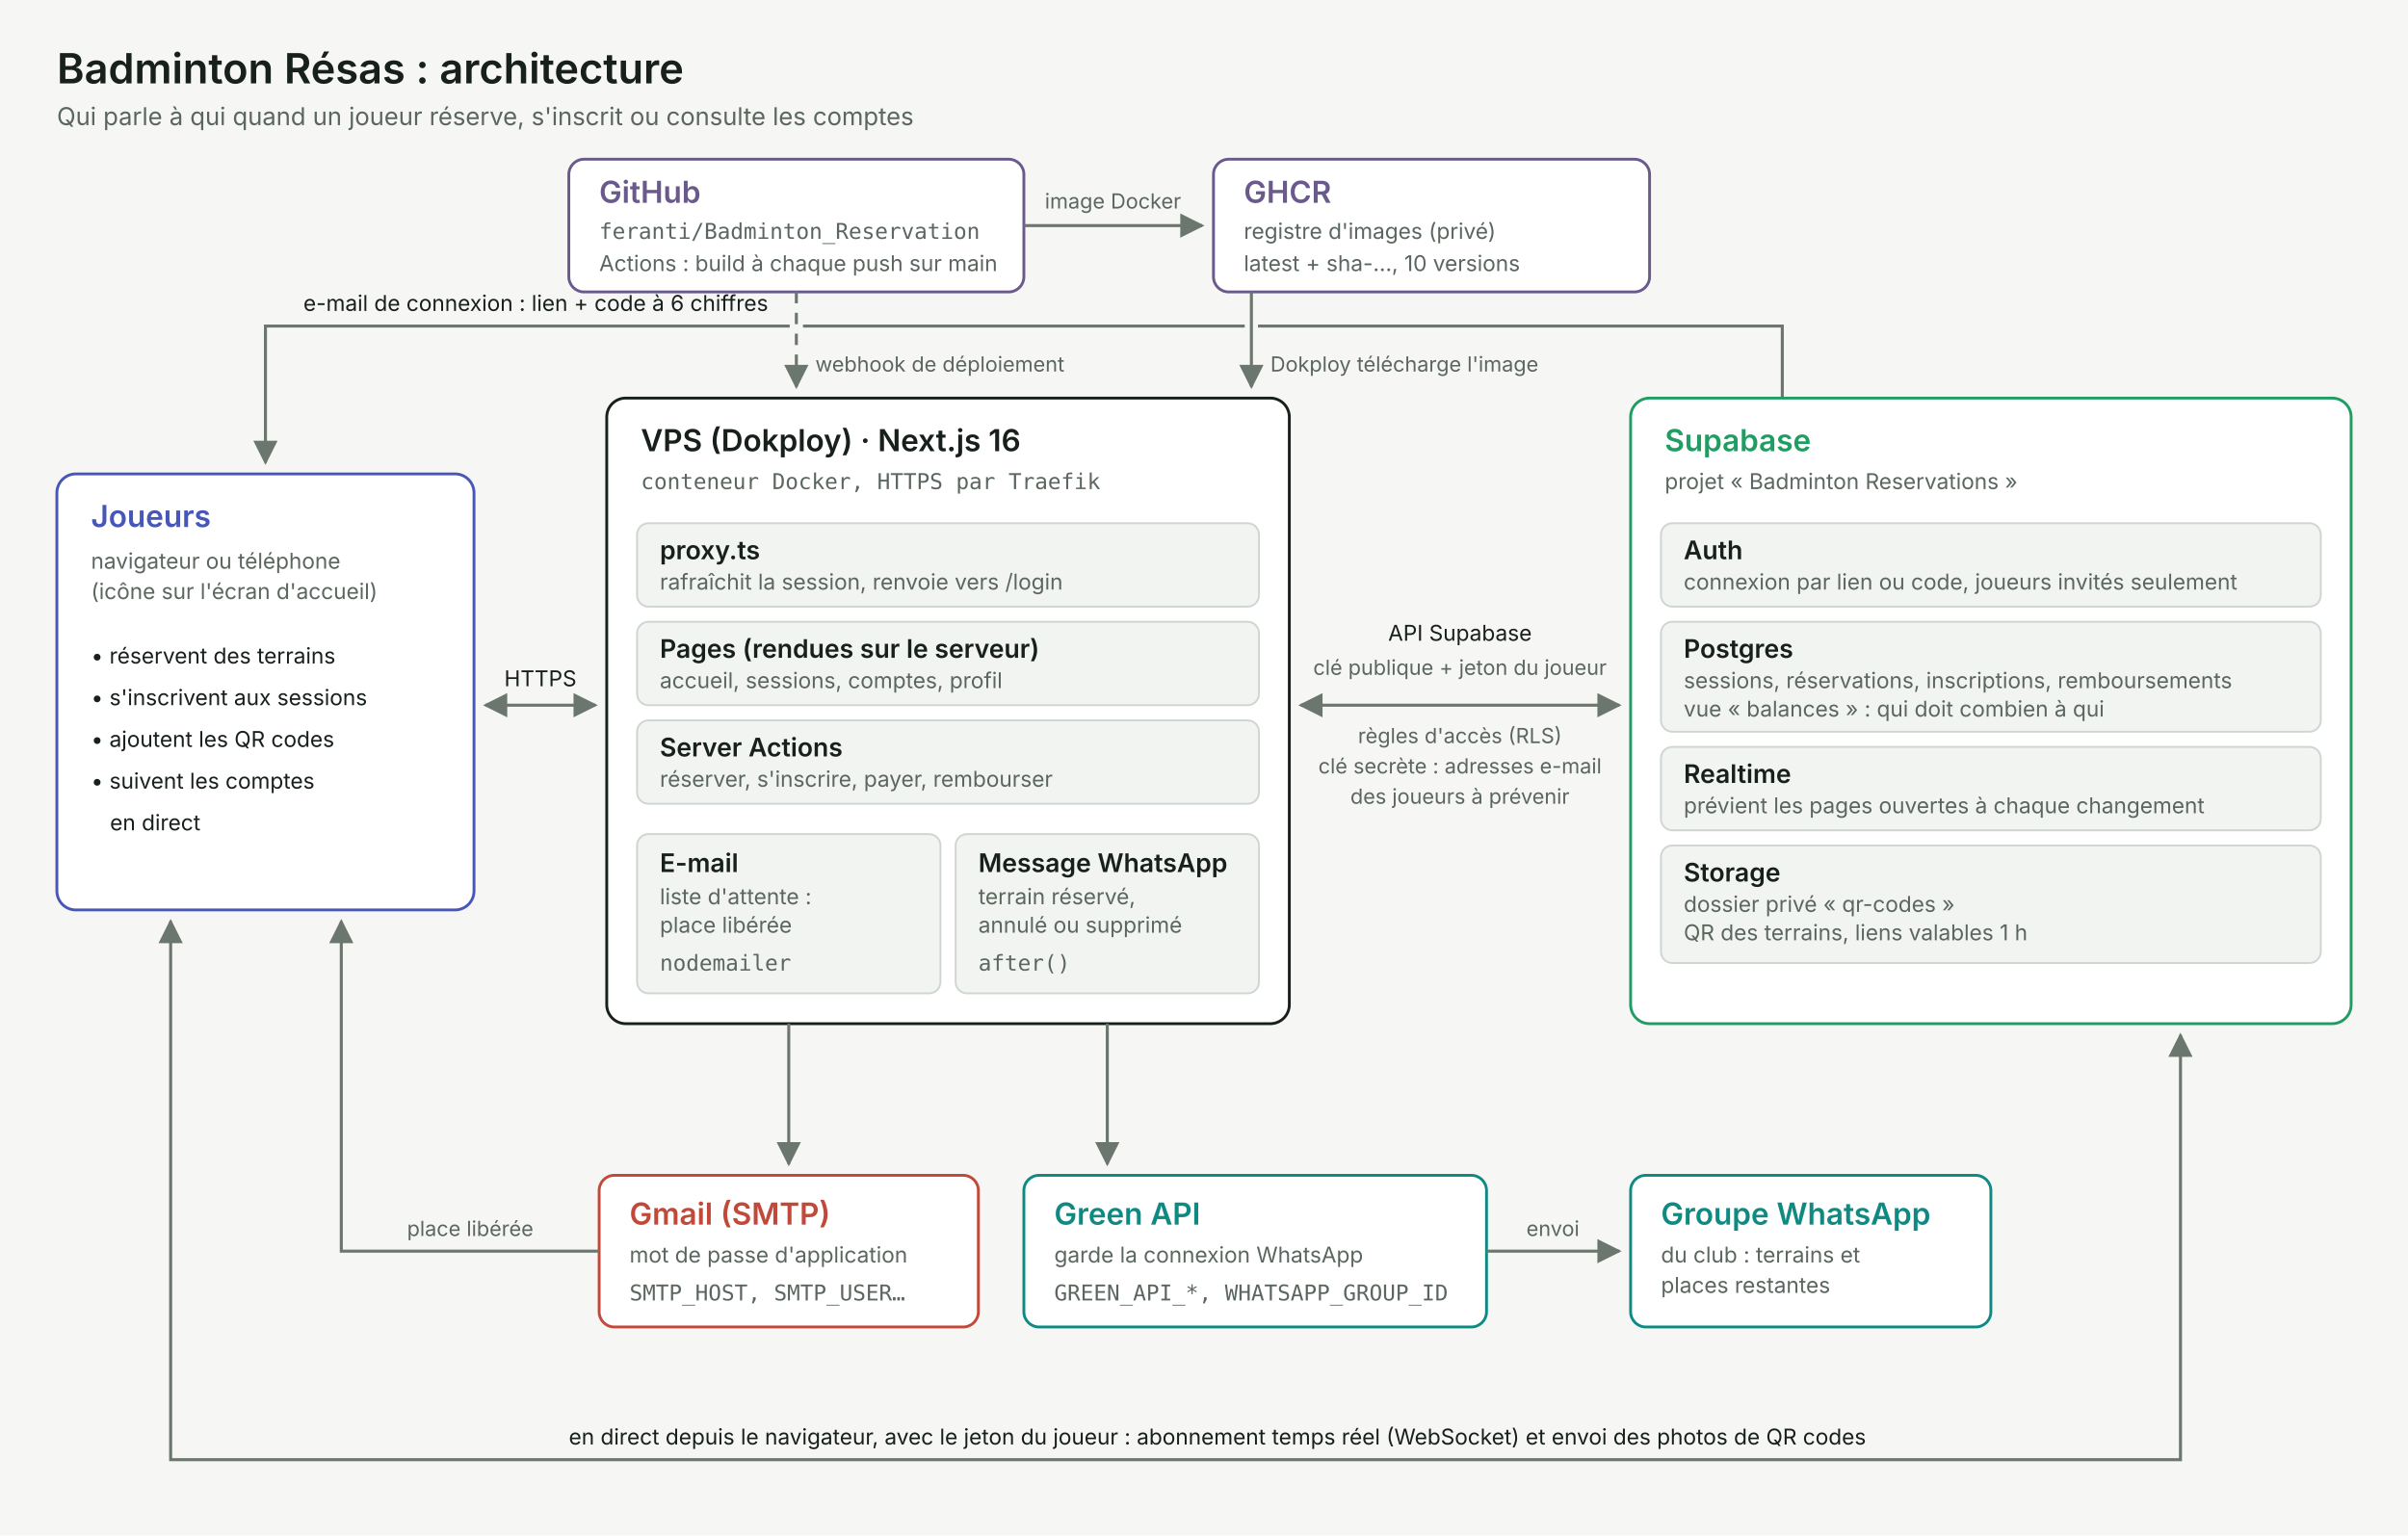
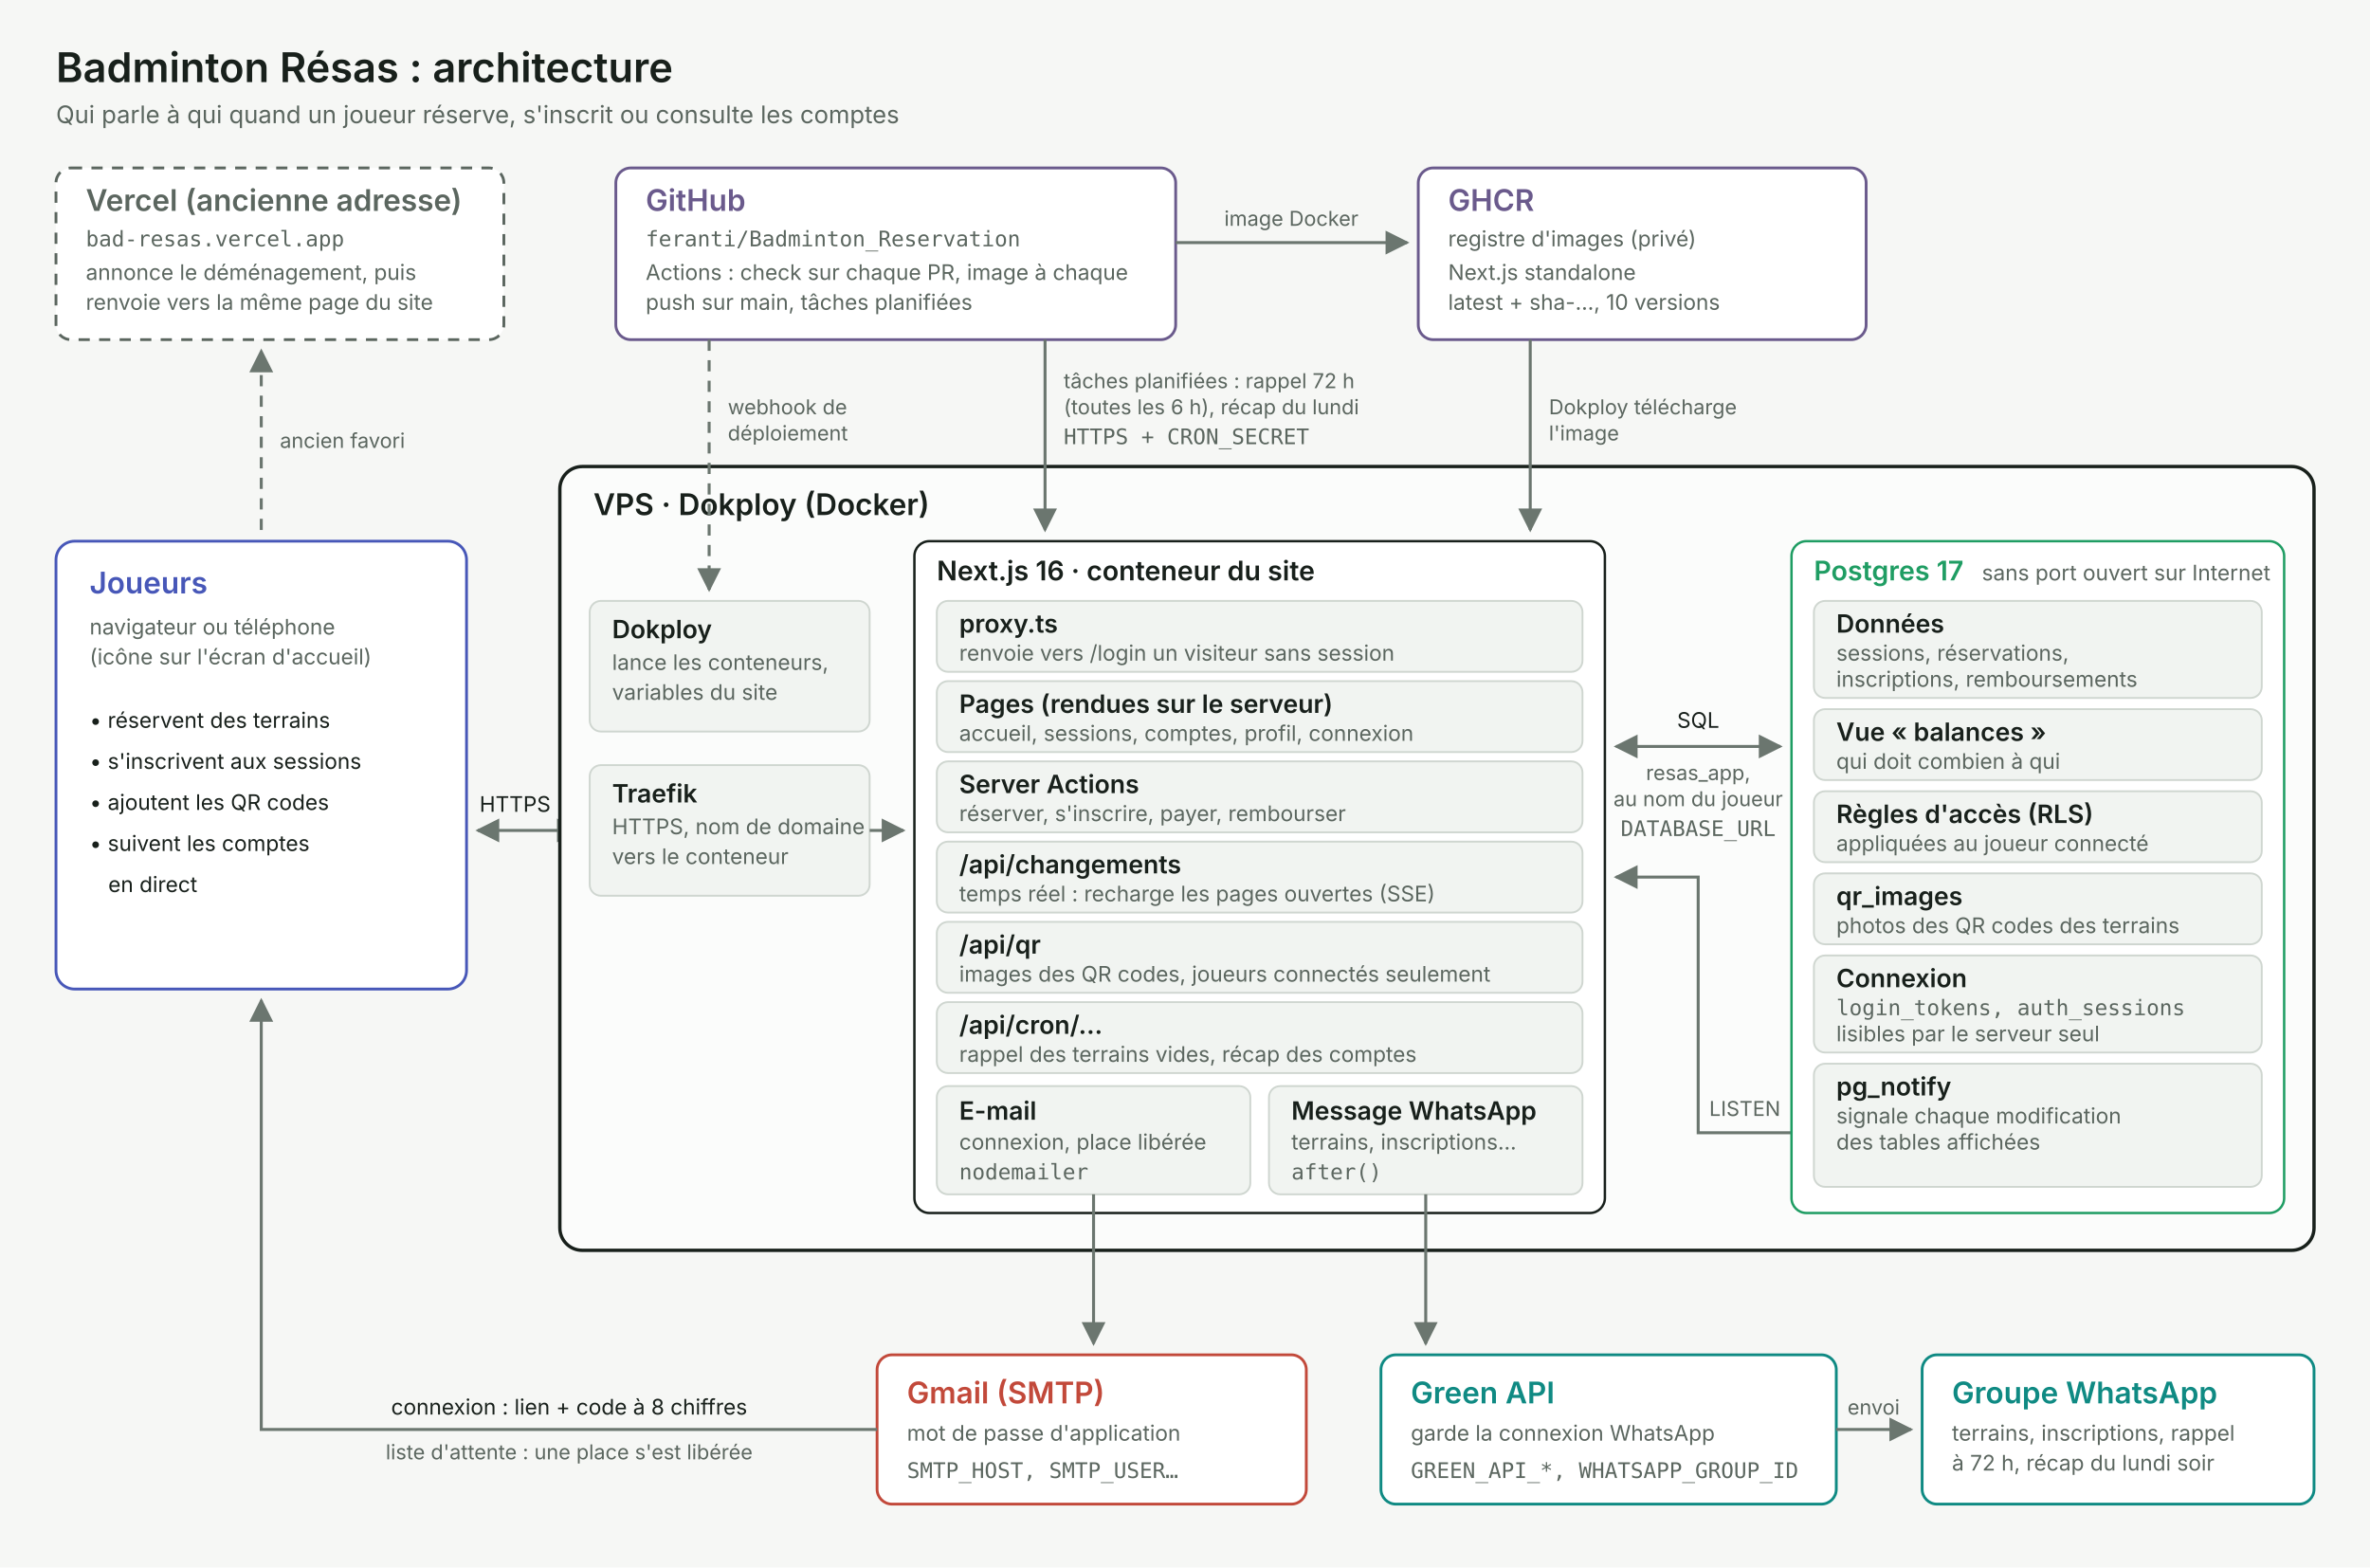
- <svg xmlns="http://www.w3.org/2000/svg" viewBox="0 0 1270 810" width="1270" height="810" role="img" aria-labelledby="t d" font-family="'IBM Plex Sans', system-ui, -apple-system, 'Segoe UI', sans-serif">
+ <svg xmlns="http://www.w3.org/2000/svg" viewBox="0 0 1270 840" width="1270" height="840" role="img" aria-labelledby="t d" font-family="'IBM Plex Sans', system-ui, -apple-system, 'Segoe UI', sans-serif">
  <defs>
    <style>
      .bg{fill:var(--d-bg,#f6f7f5)}
      .ttl{font-size:22px;font-weight:600;fill:var(--d-ink,#18201b)}
      .sub{font-size:13px;fill:var(--d-muted,#5b665f)}
      .box{fill:var(--d-card,#ffffff);stroke-width:1.5}
+       .vps{fill:var(--d-vps,#fbfcfb);stroke-width:1.8}
+       .cont{fill:var(--d-card,#ffffff);stroke-width:1.3}
      .inner{fill:var(--d-inner,#f1f4f1);stroke:var(--d-line,#cfd6d0);stroke-width:1}
      .h{font-size:16px;font-weight:600}
+       .h2{font-size:14.5px;font-weight:600}
      .n{font-size:13.5px;font-weight:600;fill:var(--d-ink,#18201b)}
      .s{font-size:11.5px;fill:var(--d-muted,#5b665f)}
      .m{font-family:'IBM Plex Mono',ui-monospace,Menlo,Consolas,monospace;font-size:11.5px;fill:var(--d-muted,#5b665f)}
      .lab{font-size:11.5px;fill:var(--d-ink,#18201b)}
      .lab2{font-size:11px;fill:var(--d-muted,#5b665f)}
      .wire{fill:none;stroke:var(--d-wire,#6b766f);stroke-width:1.6}
-       .gap{fill:none;stroke:var(--d-bg,#f6f7f5);stroke-width:7}
      .dash{stroke-dasharray:6 5}
      .ah{fill:var(--d-wire,#6b766f)}
      .c-user{stroke:var(--d-user,#4757b8)} .t-user{fill:var(--d-user,#4757b8)}
-       .c-vercel{stroke:var(--d-ink,#18201b)} .t-vercel{fill:var(--d-ink,#18201b)}
-       .c-supa{stroke:var(--d-supa,#1f9d63)} .t-supa{fill:var(--d-supa,#1f9d63)}
+       .c-vps{stroke:var(--d-ink,#18201b)} .t-vps{fill:var(--d-ink,#18201b)}
+       .c-db{stroke:var(--d-db,#1f9d63)} .t-db{fill:var(--d-db,#1f9d63)}
      .c-mail{stroke:var(--d-mail,#c2493a)} .t-mail{fill:var(--d-mail,#c2493a)}
      .c-wa{stroke:var(--d-wa,#0f8a83)} .t-wa{fill:var(--d-wa,#0f8a83)}
      .c-git{stroke:var(--d-git,#6a5a8c)} .t-git{fill:var(--d-git,#6a5a8c)}
+       .c-old{stroke:var(--d-muted,#5b665f)} .t-old{fill:var(--d-muted,#5b665f)}
    </style>
    <marker id="a" viewBox="0 0 10 10" refX="9" refY="5" markerWidth="8" markerHeight="8" orient="auto-start-reverse">
      <path class="ah" d="M0,0 L10,5 L0,10 z" />
    </marker>
  </defs>
-   <rect class="bg" x="0" y="0" width="1270" height="810" />
+   <rect class="bg" x="0" y="0" width="1270" height="840" />
  <text class="ttl" x="30" y="44">Badminton Résas : architecture</text>
  <text class="sub" x="30" y="66">Qui parle à qui quand un joueur réserve, s'inscrit ou consulte les comptes</text>
-   <rect class="box c-git" x="300" y="84" width="240" height="70" rx="8" />
-   <text class="h t-git" x="316" y="107">GitHub</text>
-   <text class="m" x="316" y="126">feranti/Badminton_Reservation</text>
-   <text class="s" x="316" y="143">Actions : build à chaque push sur main</text>
-   <rect class="box c-git" x="640" y="84" width="230" height="70" rx="8" />
-   <text class="h t-git" x="656" y="107">GHCR</text>
-   <text class="s" x="656" y="126">registre d'images (privé)</text>
-   <text class="s" x="656" y="143">latest + sha-…, 10 versions</text>
-   <path class="wire" d="M540,119 H634" marker-end="url(#a)" />
-   <text class="lab2" x="587" y="110" text-anchor="middle">image Docker</text>
-   <path class="wire" d="M940,210 V172 H140 V244" marker-end="url(#a)" />
-   <text class="lab" x="160" y="164">e-mail de connexion : lien + code à 6 chiffres</text>
-   <path class="gap" d="M420,166 V178" />
-   <path class="wire dash" d="M420,154 V204" marker-end="url(#a)" />
-   <text class="lab2" x="430" y="196">webhook de déploiement</text>
-   <path class="gap" d="M660,166 V178" />
-   <path class="wire" d="M660,154 V204" marker-end="url(#a)" />
-   <text class="lab2" x="670" y="196">Dokploy télécharge l'image</text>
-   <rect class="box c-user" x="30" y="250" width="220" height="230" rx="10" />
-   <text class="h t-user" x="48" y="278">Joueurs</text>
-   <text class="s" x="48" y="300">navigateur ou téléphone</text>
-   <text class="s" x="48" y="316">(icône sur l'écran d'accueil)</text>
-   <text class="lab" x="48" y="350">• réservent des terrains</text>
-   <text class="lab" x="48" y="372">• s'inscrivent aux sessions</text>
-   <text class="lab" x="48" y="394">• ajoutent les QR codes</text>
-   <text class="lab" x="48" y="416">• suivent les comptes</text>
-   <text class="lab" x="58" y="438">en direct</text>
-   <path class="wire" d="M256,372 H314" marker-start="url(#a)" marker-end="url(#a)" />
-   <text class="lab" x="285" y="362" text-anchor="middle">HTTPS</text>
-   <rect class="box c-vercel" x="320" y="210" width="360" height="330" rx="10" />
-   <text class="h t-vercel" x="338" y="238">VPS (Dokploy) · Next.js 16</text>
-   <text class="m" x="338" y="258">conteneur Docker, HTTPS par Traefik</text>
-   <rect class="inner" x="336" y="276" width="328" height="44" rx="6" />
-   <text class="n" x="348" y="295">proxy.ts</text>
-   <text class="s" x="348" y="311">rafraîchit la session, renvoie vers /login</text>
-   <rect class="inner" x="336" y="328" width="328" height="44" rx="6" />
-   <text class="n" x="348" y="347">Pages (rendues sur le serveur)</text>
-   <text class="s" x="348" y="363">accueil, sessions, comptes, profil</text>
-   <rect class="inner" x="336" y="380" width="328" height="44" rx="6" />
-   <text class="n" x="348" y="399">Server Actions</text>
-   <text class="s" x="348" y="415">réserver, s'inscrire, payer, rembourser</text>
-   <rect class="inner" x="336" y="440" width="160" height="84" rx="6" />
-   <text class="n" x="348" y="460">E-mail</text>
-   <text class="s" x="348" y="477">liste d'attente :</text>
-   <text class="s" x="348" y="492">place libérée</text>
-   <text class="m" x="348" y="512">nodemailer</text>
-   <rect class="inner" x="504" y="440" width="160" height="84" rx="6" />
-   <text class="n" x="516" y="460">Message WhatsApp</text>
-   <text class="s" x="516" y="477">terrain réservé,</text>
-   <text class="s" x="516" y="492">annulé ou supprimé</text>
-   <text class="m" x="516" y="512">after()</text>
-   <path class="wire" d="M686,372 H854" marker-start="url(#a)" marker-end="url(#a)" />
-   <text class="lab" x="770" y="338" text-anchor="middle">API Supabase</text>
-   <text class="lab2" x="770" y="356" text-anchor="middle">clé publique + jeton du joueur</text>
-   <text class="lab2" x="770" y="392" text-anchor="middle">règles d'accès (RLS)</text>
-   <text class="lab2" x="770" y="408" text-anchor="middle">clé secrète : adresses e-mail</text>
-   <text class="lab2" x="770" y="424" text-anchor="middle">des joueurs à prévenir</text>
-   <rect class="box c-supa" x="860" y="210" width="380" height="330" rx="10" />
-   <text class="h t-supa" x="878" y="238">Supabase</text>
-   <text class="s" x="878" y="258">projet « Badminton Reservations »</text>
-   <rect class="inner" x="876" y="276" width="348" height="44" rx="6" />
-   <text class="n" x="888" y="295">Auth</text>
-   <text class="s" x="888" y="311">connexion par lien ou code, joueurs invités seulement</text>
-   <rect class="inner" x="876" y="328" width="348" height="58" rx="6" />
-   <text class="n" x="888" y="347">Postgres</text>
-   <text class="s" x="888" y="363">sessions, réservations, inscriptions, remboursements</text>
-   <text class="s" x="888" y="378">vue « balances » : qui doit combien à qui</text>
-   <rect class="inner" x="876" y="394" width="348" height="44" rx="6" />
-   <text class="n" x="888" y="413">Realtime</text>
-   <text class="s" x="888" y="429">prévient les pages ouvertes à chaque changement</text>
-   <rect class="inner" x="876" y="446" width="348" height="62" rx="6" />
-   <text class="n" x="888" y="465">Storage</text>
-   <text class="s" x="888" y="481">dossier privé « qr-codes »</text>
-   <text class="s" x="888" y="496">QR des terrains, liens valables 1 h</text>
-   <path class="wire" d="M416,540 V614" marker-end="url(#a)" />
-   <rect class="box c-mail" x="316" y="620" width="200" height="80" rx="8" />
-   <text class="h t-mail" x="332" y="646">Gmail (SMTP)</text>
-   <text class="s" x="332" y="666">mot de passe d'application</text>
-   <text class="m" x="332" y="686">SMTP_HOST, SMTP_USER…</text>
-   <path class="wire" d="M316,660 H180 V486" marker-end="url(#a)" />
-   <text class="lab2" x="248" y="652" text-anchor="middle">place libérée</text>
-   <path class="wire" d="M584,540 V614" marker-end="url(#a)" />
-   <rect class="box c-wa" x="540" y="620" width="244" height="80" rx="8" />
-   <text class="h t-wa" x="556" y="646">Green API</text>
-   <text class="s" x="556" y="666">garde la connexion WhatsApp</text>
-   <text class="m" x="556" y="686">GREEN_API_*, WHATSAPP_GROUP_ID</text>
-   <path class="wire" d="M784,660 H854" marker-end="url(#a)" />
-   <text class="lab2" x="819" y="652" text-anchor="middle">envoi</text>
-   <rect class="box c-wa" x="860" y="620" width="190" height="80" rx="8" />
-   <text class="h t-wa" x="876" y="646">Groupe WhatsApp</text>
-   <text class="s" x="876" y="666">du club : terrains et</text>
-   <text class="s" x="876" y="682">places restantes</text>
-   <path class="wire" d="M90,486 V770 H1150 V546" marker-start="url(#a)" marker-end="url(#a)" />
-   <text class="lab" x="300" y="762">en direct depuis le navigateur, avec le jeton du joueur : abonnement temps réel (WebSocket) et envoi des photos de QR codes</text>
+   <rect class="box c-old dash" x="30" y="90" width="240" height="92" rx="8" />
+   <text class="h t-old" x="46" y="113">Vercel (ancienne adresse)</text>
+   <text class="m" x="46" y="132">bad-resas.vercel.app</text>
+   <text class="s" x="46" y="150">annonce le déménagement, puis</text>
+   <text class="s" x="46" y="166">renvoie vers la même page du site</text>
+   <path class="wire dash" d="M140,284 V188" marker-end="url(#a)" />
+   <text class="lab2" x="150" y="240">ancien favori</text>
+   <rect class="box c-git" x="330" y="90" width="300" height="92" rx="8" />
+   <text class="h t-git" x="346" y="113">GitHub</text>
+   <text class="m" x="346" y="132">feranti/Badminton_Reservation</text>
+   <text class="s" x="346" y="150">Actions : check sur chaque PR, image à chaque</text>
+   <text class="s" x="346" y="166">push sur main, tâches planifiées</text>
+   <rect class="box c-git" x="760" y="90" width="240" height="92" rx="8" />
+   <text class="h t-git" x="776" y="113">GHCR</text>
+   <text class="s" x="776" y="132">registre d'images (privé)</text>
+   <text class="s" x="776" y="150">Next.js standalone</text>
+   <text class="s" x="776" y="166">latest + sha-…, 10 versions</text>
+   <path class="wire" d="M630,130 H754" marker-end="url(#a)" />
+   <text class="lab2" x="692" y="121" text-anchor="middle">image Docker</text>
+   <rect class="box c-user" x="30" y="290" width="220" height="240" rx="10" />
+   <text class="h t-user" x="48" y="318">Joueurs</text>
+   <text class="s" x="48" y="340">navigateur ou téléphone</text>
+   <text class="s" x="48" y="356">(icône sur l'écran d'accueil)</text>
+   <text class="lab" x="48" y="390">• réservent des terrains</text>
+   <text class="lab" x="48" y="412">• s'inscrivent aux sessions</text>
+   <text class="lab" x="48" y="434">• ajoutent les QR codes</text>
+   <text class="lab" x="48" y="456">• suivent les comptes</text>
+   <text class="lab" x="58" y="478">en direct</text>
+   <path class="wire" d="M256,445 H310" marker-start="url(#a)" marker-end="url(#a)" />
+   <text class="lab" x="276" y="435" text-anchor="middle">HTTPS</text>
+   <rect class="vps c-vps" x="300" y="250" width="940" height="420" rx="12" />
+   <text class="h t-vps" x="318" y="276">VPS · Dokploy (Docker)</text>
+   <path class="wire dash" d="M380,182 V316" marker-end="url(#a)" />
+   <text class="lab2" x="390" y="222">webhook de</text>
+   <text class="lab2" x="390" y="236">déploiement</text>
+   <path class="wire" d="M560,182 V284" marker-end="url(#a)" />
+   <text class="lab2" x="570" y="208">tâches planifiées : rappel 72 h</text>
+   <text class="lab2" x="570" y="222">(toutes les 6 h), récap du lundi</text>
+   <text class="m" x="570" y="238">HTTPS + CRON_SECRET</text>
+   <path class="wire" d="M820,182 V284" marker-end="url(#a)" />
+   <text class="lab2" x="830" y="222">Dokploy télécharge</text>
+   <text class="lab2" x="830" y="236">l'image</text>
+   <rect class="inner" x="316" y="322" width="150" height="70" rx="6" />
+   <text class="n" x="328" y="342">Dokploy</text>
+   <text class="s" x="328" y="359">lance les conteneurs,</text>
+   <text class="s" x="328" y="375">variables du site</text>
+   <rect class="inner" x="316" y="410" width="150" height="70" rx="6" />
+   <text class="n" x="328" y="430">Traefik</text>
+   <text class="s" x="328" y="447">HTTPS, nom de domaine</text>
+   <text class="s" x="328" y="463">vers le conteneur</text>
+   <path class="wire" d="M466,445 H484" marker-end="url(#a)" />
+   <rect class="cont c-vps" x="490" y="290" width="370" height="360" rx="8" />
+   <text class="h2 t-vps" x="502" y="311">Next.js 16 · conteneur du site</text>
+   <rect class="inner" x="502" y="322" width="346" height="38" rx="6" />
+   <text class="n" x="514" y="339">proxy.ts</text>
+   <text class="s" x="514" y="354">renvoie vers /login un visiteur sans session</text>
+   <rect class="inner" x="502" y="365" width="346" height="38" rx="6" />
+   <text class="n" x="514" y="382">Pages (rendues sur le serveur)</text>
+   <text class="s" x="514" y="397">accueil, sessions, comptes, profil, connexion</text>
+   <rect class="inner" x="502" y="408" width="346" height="38" rx="6" />
+   <text class="n" x="514" y="425">Server Actions</text>
+   <text class="s" x="514" y="440">réserver, s'inscrire, payer, rembourser</text>
+   <rect class="inner" x="502" y="451" width="346" height="38" rx="6" />
+   <text class="n" x="514" y="468">/api/changements</text>
+   <text class="s" x="514" y="483">temps réel : recharge les pages ouvertes (SSE)</text>
+   <rect class="inner" x="502" y="494" width="346" height="38" rx="6" />
+   <text class="n" x="514" y="511">/api/qr</text>
+   <text class="s" x="514" y="526">images des QR codes, joueurs connectés seulement</text>
+   <rect class="inner" x="502" y="537" width="346" height="38" rx="6" />
+   <text class="n" x="514" y="554">/api/cron/…</text>
+   <text class="s" x="514" y="569">rappel des terrains vides, récap des comptes</text>
+   <rect class="inner" x="502" y="582" width="168" height="58" rx="6" />
+   <text class="n" x="514" y="600">E-mail</text>
+   <text class="s" x="514" y="616">connexion, place libérée</text>
+   <text class="m" x="514" y="632">nodemailer</text>
+   <rect class="inner" x="680" y="582" width="168" height="58" rx="6" />
+   <text class="n" x="692" y="600">Message WhatsApp</text>
+   <text class="s" x="692" y="616">terrains, inscriptions…</text>
+   <text class="m" x="692" y="632">after()</text>
+   <path class="wire" d="M866,400 H954" marker-start="url(#a)" marker-end="url(#a)" />
+   <text class="lab" x="910" y="390" text-anchor="middle">SQL</text>
+   <text class="lab2" x="910" y="418" text-anchor="middle">resas_app,</text>
+   <text class="lab2" x="910" y="432" text-anchor="middle">au nom du joueur</text>
+   <text class="m" x="910" y="448" text-anchor="middle">DATABASE_URL</text>
+   <path class="wire" d="M960,607 H910 V470 H866" marker-end="url(#a)" />
+   <text class="lab2" x="935" y="598" text-anchor="middle">LISTEN</text>
+   <rect class="cont c-db" x="960" y="290" width="264" height="360" rx="8" />
+   <text class="h2 t-db" x="972" y="311">Postgres 17</text>
+   <text class="s" x="1062" y="311">sans port ouvert sur Internet</text>
+   <rect class="inner" x="972" y="322" width="240" height="52" rx="6" />
+   <text class="n" x="984" y="339">Données</text>
+   <text class="s" x="984" y="354">sessions, réservations,</text>
+   <text class="s" x="984" y="368">inscriptions, remboursements</text>
+   <rect class="inner" x="972" y="380" width="240" height="38" rx="6" />
+   <text class="n" x="984" y="397">Vue « balances »</text>
+   <text class="s" x="984" y="412">qui doit combien à qui</text>
+   <rect class="inner" x="972" y="424" width="240" height="38" rx="6" />
+   <text class="n" x="984" y="441">Règles d'accès (RLS)</text>
+   <text class="s" x="984" y="456">appliquées au joueur connecté</text>
+   <rect class="inner" x="972" y="468" width="240" height="38" rx="6" />
+   <text class="n" x="984" y="485">qr_images</text>
+   <text class="s" x="984" y="500">photos des QR codes des terrains</text>
+   <rect class="inner" x="972" y="512" width="240" height="52" rx="6" />
+   <text class="n" x="984" y="529">Connexion</text>
+   <text class="m" x="984" y="544">login_tokens, auth_sessions</text>
+   <text class="s" x="984" y="558">lisibles par le serveur seul</text>
+   <rect class="inner" x="972" y="570" width="240" height="66" rx="6" />
+   <text class="n" x="984" y="587">pg_notify</text>
+   <text class="s" x="984" y="602">signale chaque modification</text>
+   <text class="s" x="984" y="616">des tables affichées</text>
+   <path class="wire" d="M586,640 V720" marker-end="url(#a)" />
+   <rect class="box c-mail" x="470" y="726" width="230" height="80" rx="8" />
+   <text class="h t-mail" x="486" y="752">Gmail (SMTP)</text>
+   <text class="s" x="486" y="772">mot de passe d'application</text>
+   <text class="m" x="486" y="792">SMTP_HOST, SMTP_USER…</text>
+   <path class="wire" d="M470,766 H140 V536" marker-end="url(#a)" />
+   <text class="lab" x="305" y="758" text-anchor="middle">connexion : lien + code à 8 chiffres</text>
+   <text class="lab2" x="305" y="782" text-anchor="middle">liste d'attente : une place s'est libérée</text>
+   <path class="wire" d="M764,640 V720" marker-end="url(#a)" />
+   <rect class="box c-wa" x="740" y="726" width="244" height="80" rx="8" />
+   <text class="h t-wa" x="756" y="752">Green API</text>
+   <text class="s" x="756" y="772">garde la connexion WhatsApp</text>
+   <text class="m" x="756" y="792">GREEN_API_*, WHATSAPP_GROUP_ID</text>
+   <path class="wire" d="M984,766 H1024" marker-end="url(#a)" />
+   <text class="lab2" x="1004" y="758" text-anchor="middle">envoi</text>
+   <rect class="box c-wa" x="1030" y="726" width="210" height="80" rx="8" />
+   <text class="h t-wa" x="1046" y="752">Groupe WhatsApp</text>
+   <text class="s" x="1046" y="772">terrains, inscriptions, rappel</text>
+   <text class="s" x="1046" y="788">à 72 h, récap du lundi soir</text>
</svg>
